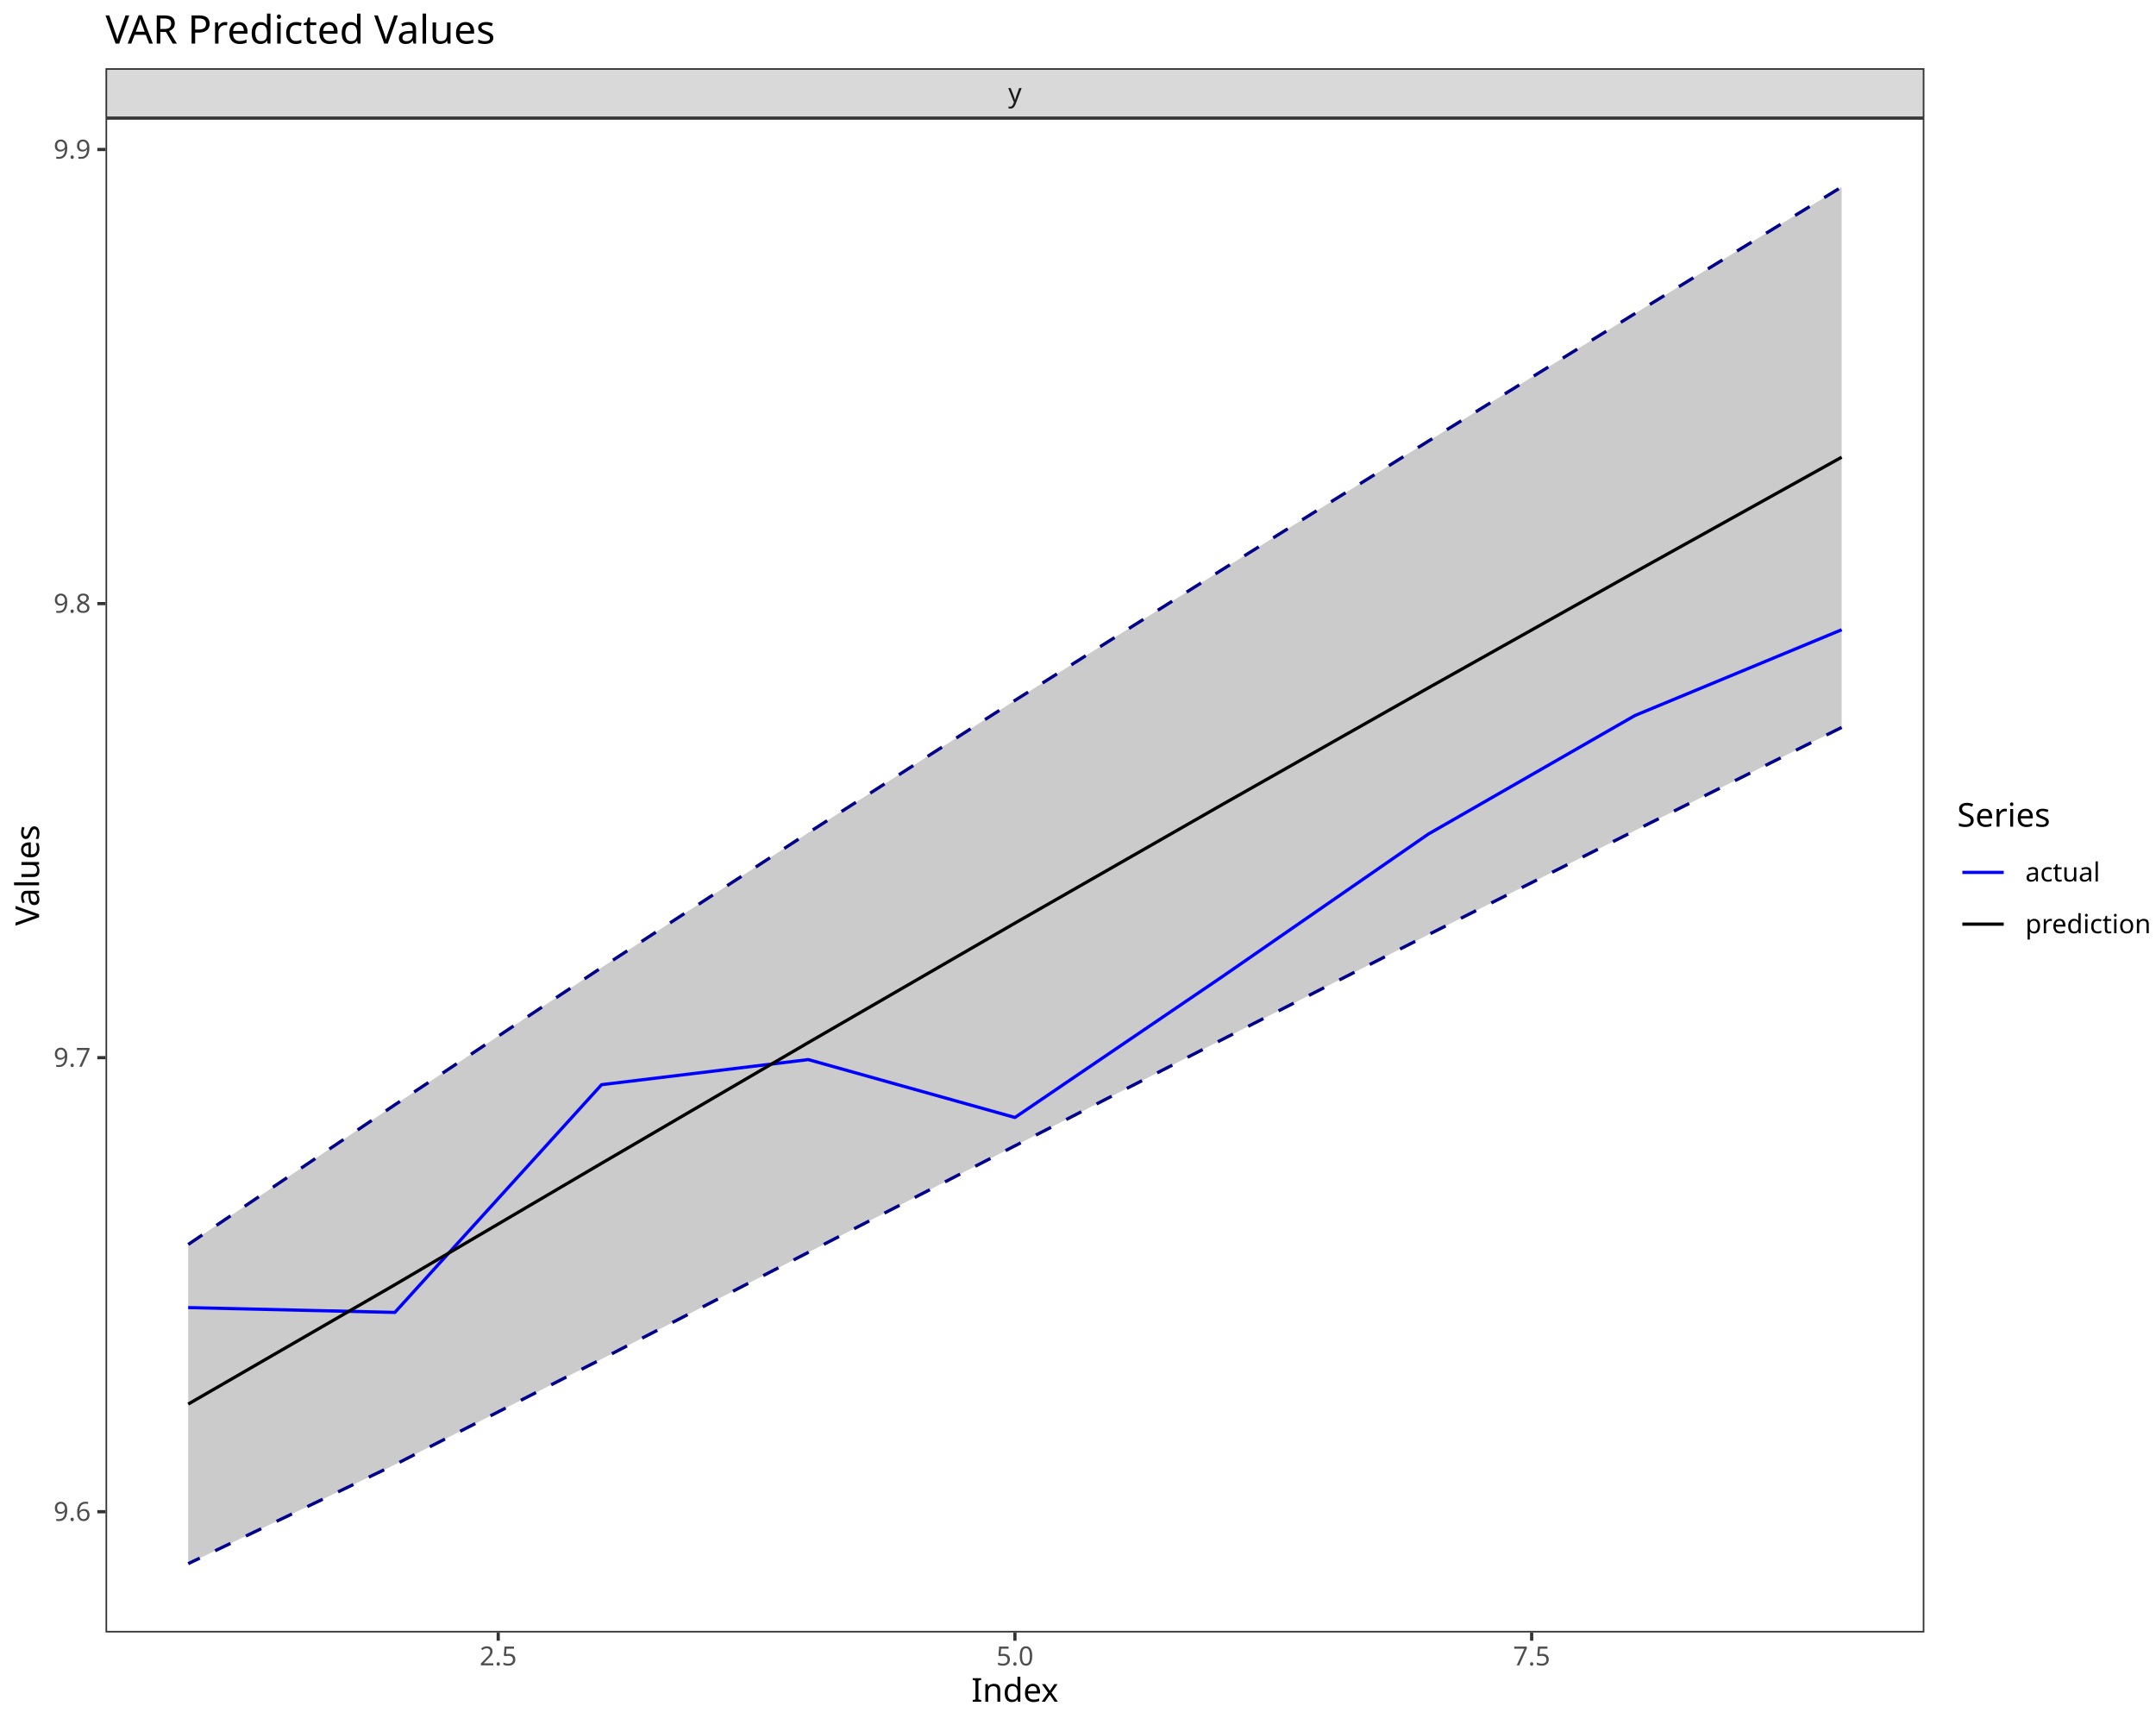
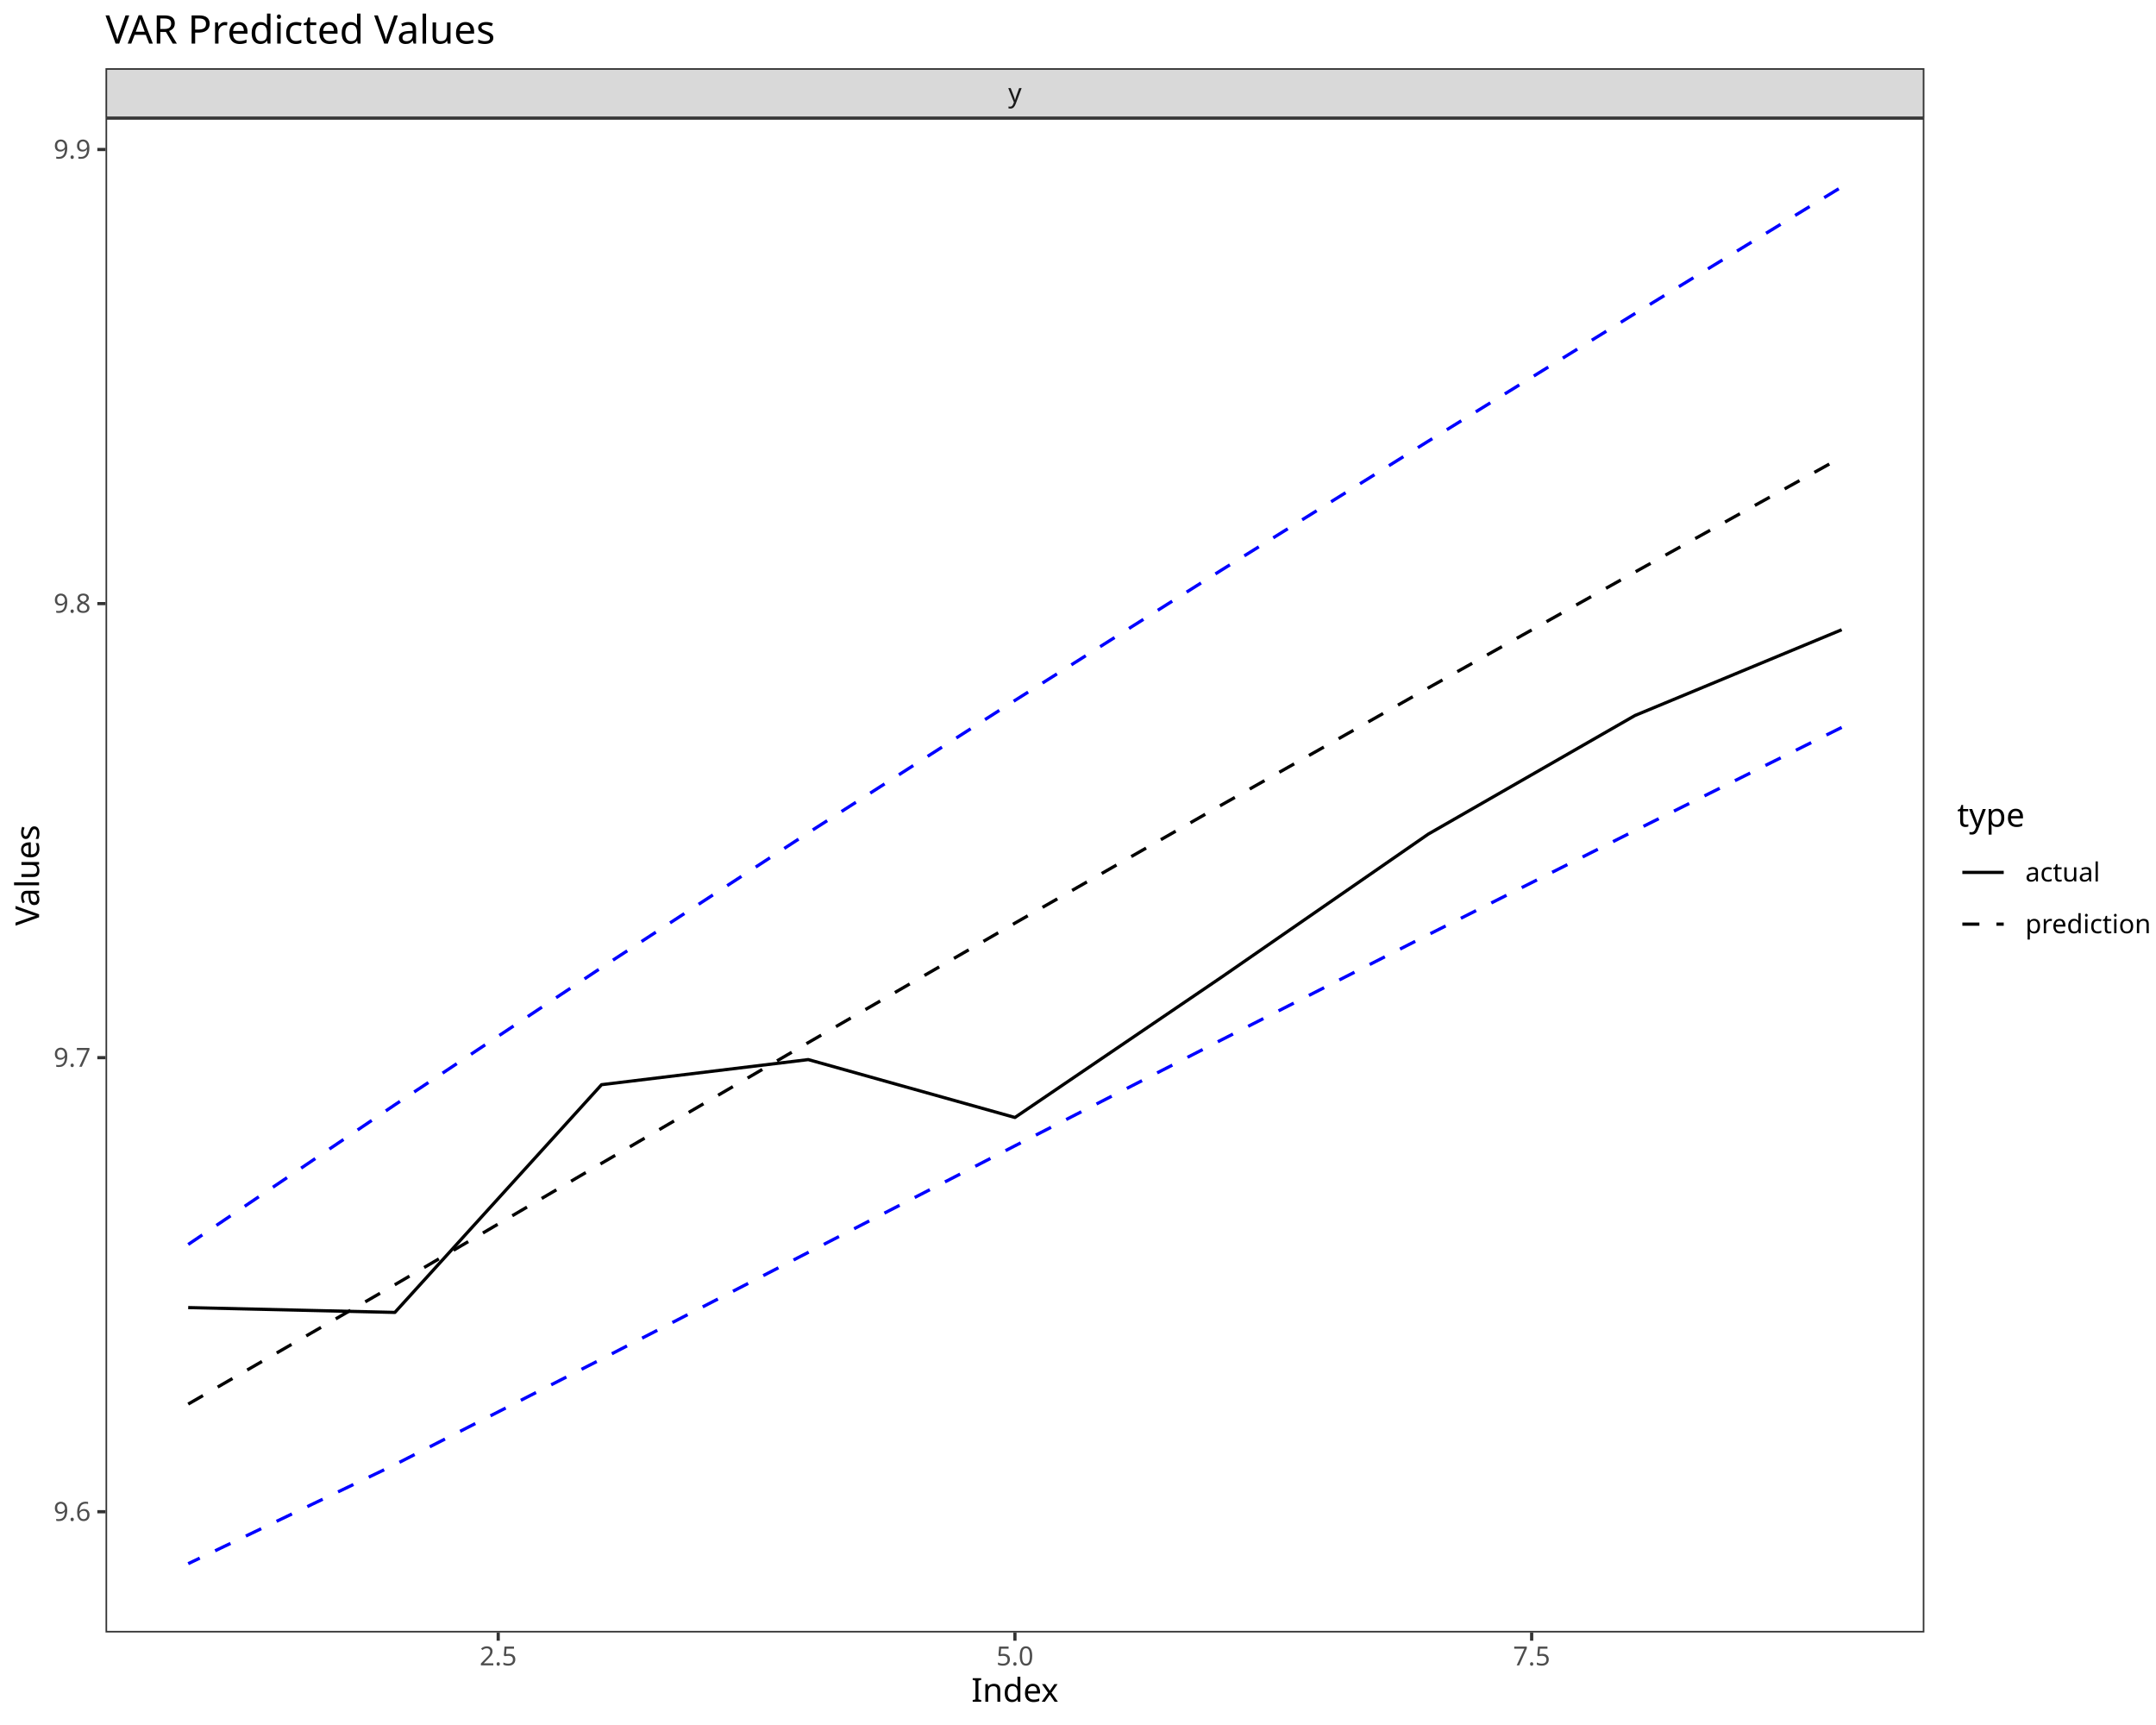
<svg xmlns="http://www.w3.org/2000/svg" class="svglite" data-engine-version="2.0" width="720.00pt" height="576.00pt" viewBox="0 0 720.00 576.00">
  <defs>
    <style type="text/css">
    .svglite line, .svglite polyline, .svglite polygon, .svglite path, .svglite rect, .svglite circle {
      fill: none;
      stroke: #000000;
      stroke-linecap: round;
      stroke-linejoin: round;
      stroke-miterlimit: 10.00;
    }
  </style>
  </defs>
  <rect width="100%" height="100%" style="stroke: none; fill: #FFFFFF;" />
  <defs>
    <clipPath id="cpMC4wMHw3MjAuMDB8MC4wMHw1NzYuMDA=">
      <rect x="0.00" y="0.00" width="720.00" height="576.00" />
    </clipPath>
  </defs>
  <g clip-path="url(#cpMC4wMHw3MjAuMDB8MC4wMHw1NzYuMDA=)">
    <rect x="0.00" y="0.00" width="720.00" height="576.00" style="stroke-width: 1.07; stroke: #FFFFFF; fill: #FFFFFF;" />
  </g>
  <defs>
    <clipPath id="cpMzUuMjR8NjQyLjY0fDM5LjQzfDU0NS4xMQ==">
      <rect x="35.24" y="39.43" width="607.41" height="505.68" />
    </clipPath>
  </defs>
  <g clip-path="url(#cpMzUuMjR8NjQyLjY0fDM5LjQzfDU0NS4xMQ==)">
    <rect x="35.24" y="39.43" width="607.41" height="505.68" style="stroke-width: 1.07; stroke: none; fill: #FFFFFF;" />
-     <polygon points="62.85,415.54 62.85,415.54 131.87,368.90 131.87,368.90 200.89,323.08 200.89,323.08 269.92,278.08 269.92,278.08 338.94,233.88 338.94,233.88 407.96,190.33 407.96,190.33 476.99,147.30 476.99,147.30 546.01,104.69 546.01,104.69 615.03,62.42 615.03,62.42 615.03,242.89 615.03,242.89 546.01,277.33 546.01,277.33 476.99,312.10 476.99,312.10 407.96,347.21 407.96,347.21 338.94,382.60 338.94,382.60 269.92,418.19 269.92,418.19 200.89,453.81 200.89,453.81 131.87,489.06 131.87,489.06 62.85,522.13 62.85,522.13 " style="stroke-width: 0.00; stroke: none; stroke-linecap: butt; fill: #BEBEBE; fill-opacity: 0.80;" />
-     <polyline points="62.85,415.54 62.85,415.54 131.87,368.90 131.87,368.90 200.89,323.08 200.89,323.08 269.92,278.08 269.92,278.08 338.94,233.88 338.94,233.88 407.96,190.33 407.96,190.33 476.99,147.30 476.99,147.30 546.01,104.69 546.01,104.69 615.03,62.42 615.03,62.42 " style="stroke-width: 1.07; stroke: #00008B; stroke-dasharray: 5.69,5.69; stroke-linecap: butt;" />
-     <polyline points="615.03,242.89 615.03,242.89 546.01,277.33 546.01,277.33 476.99,312.10 476.99,312.10 407.96,347.21 407.96,347.21 338.94,382.60 338.94,382.60 269.92,418.19 269.92,418.19 200.89,453.81 200.89,453.81 131.87,489.06 131.87,489.06 62.85,522.13 62.85,522.13 " style="stroke-width: 1.07; stroke: #00008B; stroke-dasharray: 5.69,5.69; stroke-linecap: butt;" />
-     <polyline points="62.85,436.62 131.87,438.23 200.89,362.19 269.92,353.81 338.94,373.14 407.96,326.27 476.99,278.51 546.01,238.91 615.03,210.28 " style="stroke-width: 1.07; stroke: #0000FF; stroke-linecap: butt;" />
-     <polyline points="62.85,468.84 131.87,428.98 200.89,388.44 269.92,348.14 338.94,308.24 407.96,268.77 476.99,229.70 546.01,191.01 615.03,152.66 " style="stroke-width: 1.07; stroke-linecap: butt;" />
+     <polygon points="62.85,415.54 62.85,415.54 131.87,368.90 131.87,368.90 200.89,323.08 200.89,323.08 269.92,278.08 269.92,278.08 338.94,233.88 338.94,233.88 407.96,190.33 407.96,190.33 476.99,147.30 476.99,147.30 546.01,104.69 546.01,104.69 615.03,62.42 615.03,62.42 615.03,242.89 615.03,242.89 546.01,277.33 546.01,277.33 476.99,312.10 476.99,312.10 407.96,347.21 407.96,347.21 338.94,382.60 338.94,382.60 269.92,418.19 269.92,418.19 200.89,453.81 200.89,453.81 131.87,489.06 131.87,489.06 62.85,522.13 62.85,522.13 " style="stroke-width: 0.00; stroke: none; stroke-linecap: butt; fill: none;" />
+     <polyline points="62.85,415.54 62.85,415.54 131.87,368.90 131.87,368.90 200.89,323.08 200.89,323.08 269.92,278.08 269.92,278.08 338.94,233.88 338.94,233.88 407.96,190.33 407.96,190.33 476.99,147.30 476.99,147.30 546.01,104.69 546.01,104.69 615.03,62.42 615.03,62.42 " style="stroke-width: 1.07; stroke: #0000FF; stroke-dasharray: 5.69,5.69; stroke-linecap: butt;" />
+     <polyline points="615.03,242.89 615.03,242.89 546.01,277.33 546.01,277.33 476.99,312.10 476.99,312.10 407.96,347.21 407.96,347.21 338.94,382.60 338.94,382.60 269.92,418.19 269.92,418.19 200.89,453.81 200.89,453.81 131.87,489.06 131.87,489.06 62.85,522.13 62.85,522.13 " style="stroke-width: 1.07; stroke: #0000FF; stroke-dasharray: 5.69,5.69; stroke-linecap: butt;" />
+     <polyline points="62.85,436.62 131.87,438.23 200.89,362.19 269.92,353.81 338.94,373.14 407.96,326.27 476.99,278.51 546.01,238.91 615.03,210.28 " style="stroke-width: 1.07; stroke-linecap: butt;" />
+     <polyline points="62.85,468.84 131.87,428.98 200.89,388.44 269.92,348.14 338.94,308.24 407.96,268.77 476.99,229.70 546.01,191.01 615.03,152.66 " style="stroke-width: 1.07; stroke-dasharray: 5.69,5.69; stroke-linecap: butt;" />
    <rect x="35.24" y="39.43" width="607.41" height="505.68" style="stroke-width: 1.07; stroke: #333333;" />
  </g>
  <g clip-path="url(#cpMC4wMHw3MjAuMDB8MC4wMHw1NzYuMDA=)">
</g>
  <defs>
    <clipPath id="cpMzUuMjR8NjQyLjY0fDIyLjc4fDM5LjQz">
      <rect x="35.24" y="22.78" width="607.41" height="16.65" />
    </clipPath>
  </defs>
  <g clip-path="url(#cpMzUuMjR8NjQyLjY0fDIyLjc4fDM5LjQz)">
    <rect x="35.24" y="22.78" width="607.41" height="16.65" style="stroke-width: 1.07; stroke: #333333; fill: #D9D9D9;" />
    <text x="338.94" y="34.14" text-anchor="middle" style="font-size: 8.80px; fill: #1A1A1A; font-family: sans;" textLength="4.40px" lengthAdjust="spacingAndGlyphs">y</text>
  </g>
  <g clip-path="url(#cpMC4wMHw3MjAuMDB8MC4wMHw1NzYuMDA=)">
    <polyline points="166.38,547.85 166.38,545.11 " style="stroke-width: 1.07; stroke: #333333; stroke-linecap: butt;" />
    <polyline points="338.94,547.85 338.94,545.11 " style="stroke-width: 1.07; stroke: #333333; stroke-linecap: butt;" />
    <polyline points="511.50,547.85 511.50,545.11 " style="stroke-width: 1.07; stroke: #333333; stroke-linecap: butt;" />
    <text x="166.38" y="556.10" text-anchor="middle" style="font-size: 8.80px; fill: #4D4D4D; font-family: sans;" textLength="12.23px" lengthAdjust="spacingAndGlyphs">2.5</text>
    <text x="338.94" y="556.10" text-anchor="middle" style="font-size: 8.80px; fill: #4D4D4D; font-family: sans;" textLength="12.23px" lengthAdjust="spacingAndGlyphs">5.0</text>
    <text x="511.50" y="556.10" text-anchor="middle" style="font-size: 8.80px; fill: #4D4D4D; font-family: sans;" textLength="12.23px" lengthAdjust="spacingAndGlyphs">7.5</text>
    <text x="30.31" y="507.82" text-anchor="end" style="font-size: 8.80px; fill: #4D4D4D; font-family: sans;" textLength="12.23px" lengthAdjust="spacingAndGlyphs">9.6</text>
    <text x="30.31" y="356.20" text-anchor="end" style="font-size: 8.80px; fill: #4D4D4D; font-family: sans;" textLength="12.23px" lengthAdjust="spacingAndGlyphs">9.7</text>
    <text x="30.31" y="204.57" text-anchor="end" style="font-size: 8.80px; fill: #4D4D4D; font-family: sans;" textLength="12.23px" lengthAdjust="spacingAndGlyphs">9.8</text>
    <text x="30.31" y="52.95" text-anchor="end" style="font-size: 8.80px; fill: #4D4D4D; font-family: sans;" textLength="12.23px" lengthAdjust="spacingAndGlyphs">9.9</text>
    <polyline points="32.50,504.79 35.24,504.79 " style="stroke-width: 1.07; stroke: #333333; stroke-linecap: butt;" />
    <polyline points="32.50,353.17 35.24,353.17 " style="stroke-width: 1.07; stroke: #333333; stroke-linecap: butt;" />
    <polyline points="32.50,201.55 35.24,201.55 " style="stroke-width: 1.07; stroke: #333333; stroke-linecap: butt;" />
    <polyline points="32.50,49.92 35.24,49.92 " style="stroke-width: 1.07; stroke: #333333; stroke-linecap: butt;" />
    <text x="338.94" y="568.24" text-anchor="middle" style="font-size: 11.00px; font-family: sans;" textLength="26.91px" lengthAdjust="spacingAndGlyphs">Index</text>
    <text transform="translate(13.05,292.27) rotate(-90)" text-anchor="middle" style="font-size: 11.00px; font-family: sans;" textLength="33.64px" lengthAdjust="spacingAndGlyphs">Values</text>
    <rect x="653.60" y="267.33" width="60.92" height="49.89" style="stroke-width: 1.07; stroke: none; fill: #FFFFFF;" />
-     <text x="653.60" y="276.04" style="font-size: 11.00px; font-family: sans;" textLength="31.19px" lengthAdjust="spacingAndGlyphs">Series</text>
+     <text x="653.60" y="276.04" style="font-size: 11.00px; font-family: sans;" textLength="20.80px" lengthAdjust="spacingAndGlyphs">type</text>
    <rect x="653.60" y="282.66" width="17.28" height="17.28" style="stroke-width: 1.07; stroke: none; fill: #FFFFFF;" />
-     <line x1="655.33" y1="291.30" x2="669.15" y2="291.30" style="stroke-width: 1.07; stroke: #0000FF; stroke-linecap: butt;" />
+     <line x1="655.33" y1="291.30" x2="669.15" y2="291.30" style="stroke-width: 1.07; stroke-linecap: butt;" />
    <rect x="653.60" y="299.94" width="17.28" height="17.28" style="stroke-width: 1.07; stroke: none; fill: #FFFFFF;" />
-     <line x1="655.33" y1="308.58" x2="669.15" y2="308.58" style="stroke-width: 1.07; stroke-linecap: butt;" />
+     <line x1="655.33" y1="308.58" x2="669.15" y2="308.58" style="stroke-width: 1.07; stroke-dasharray: 5.69,5.69; stroke-linecap: butt;" />
    <text x="676.36" y="294.33" style="font-size: 8.80px; font-family: sans;" textLength="23.49px" lengthAdjust="spacingAndGlyphs">actual</text>
    <text x="676.36" y="311.61" style="font-size: 8.80px; font-family: sans;" textLength="38.16px" lengthAdjust="spacingAndGlyphs">prediction</text>
    <text x="35.24" y="14.56" style="font-size: 13.20px; font-family: sans;" textLength="130.62px" lengthAdjust="spacingAndGlyphs">VAR Predicted Values</text>
  </g>
</svg>
